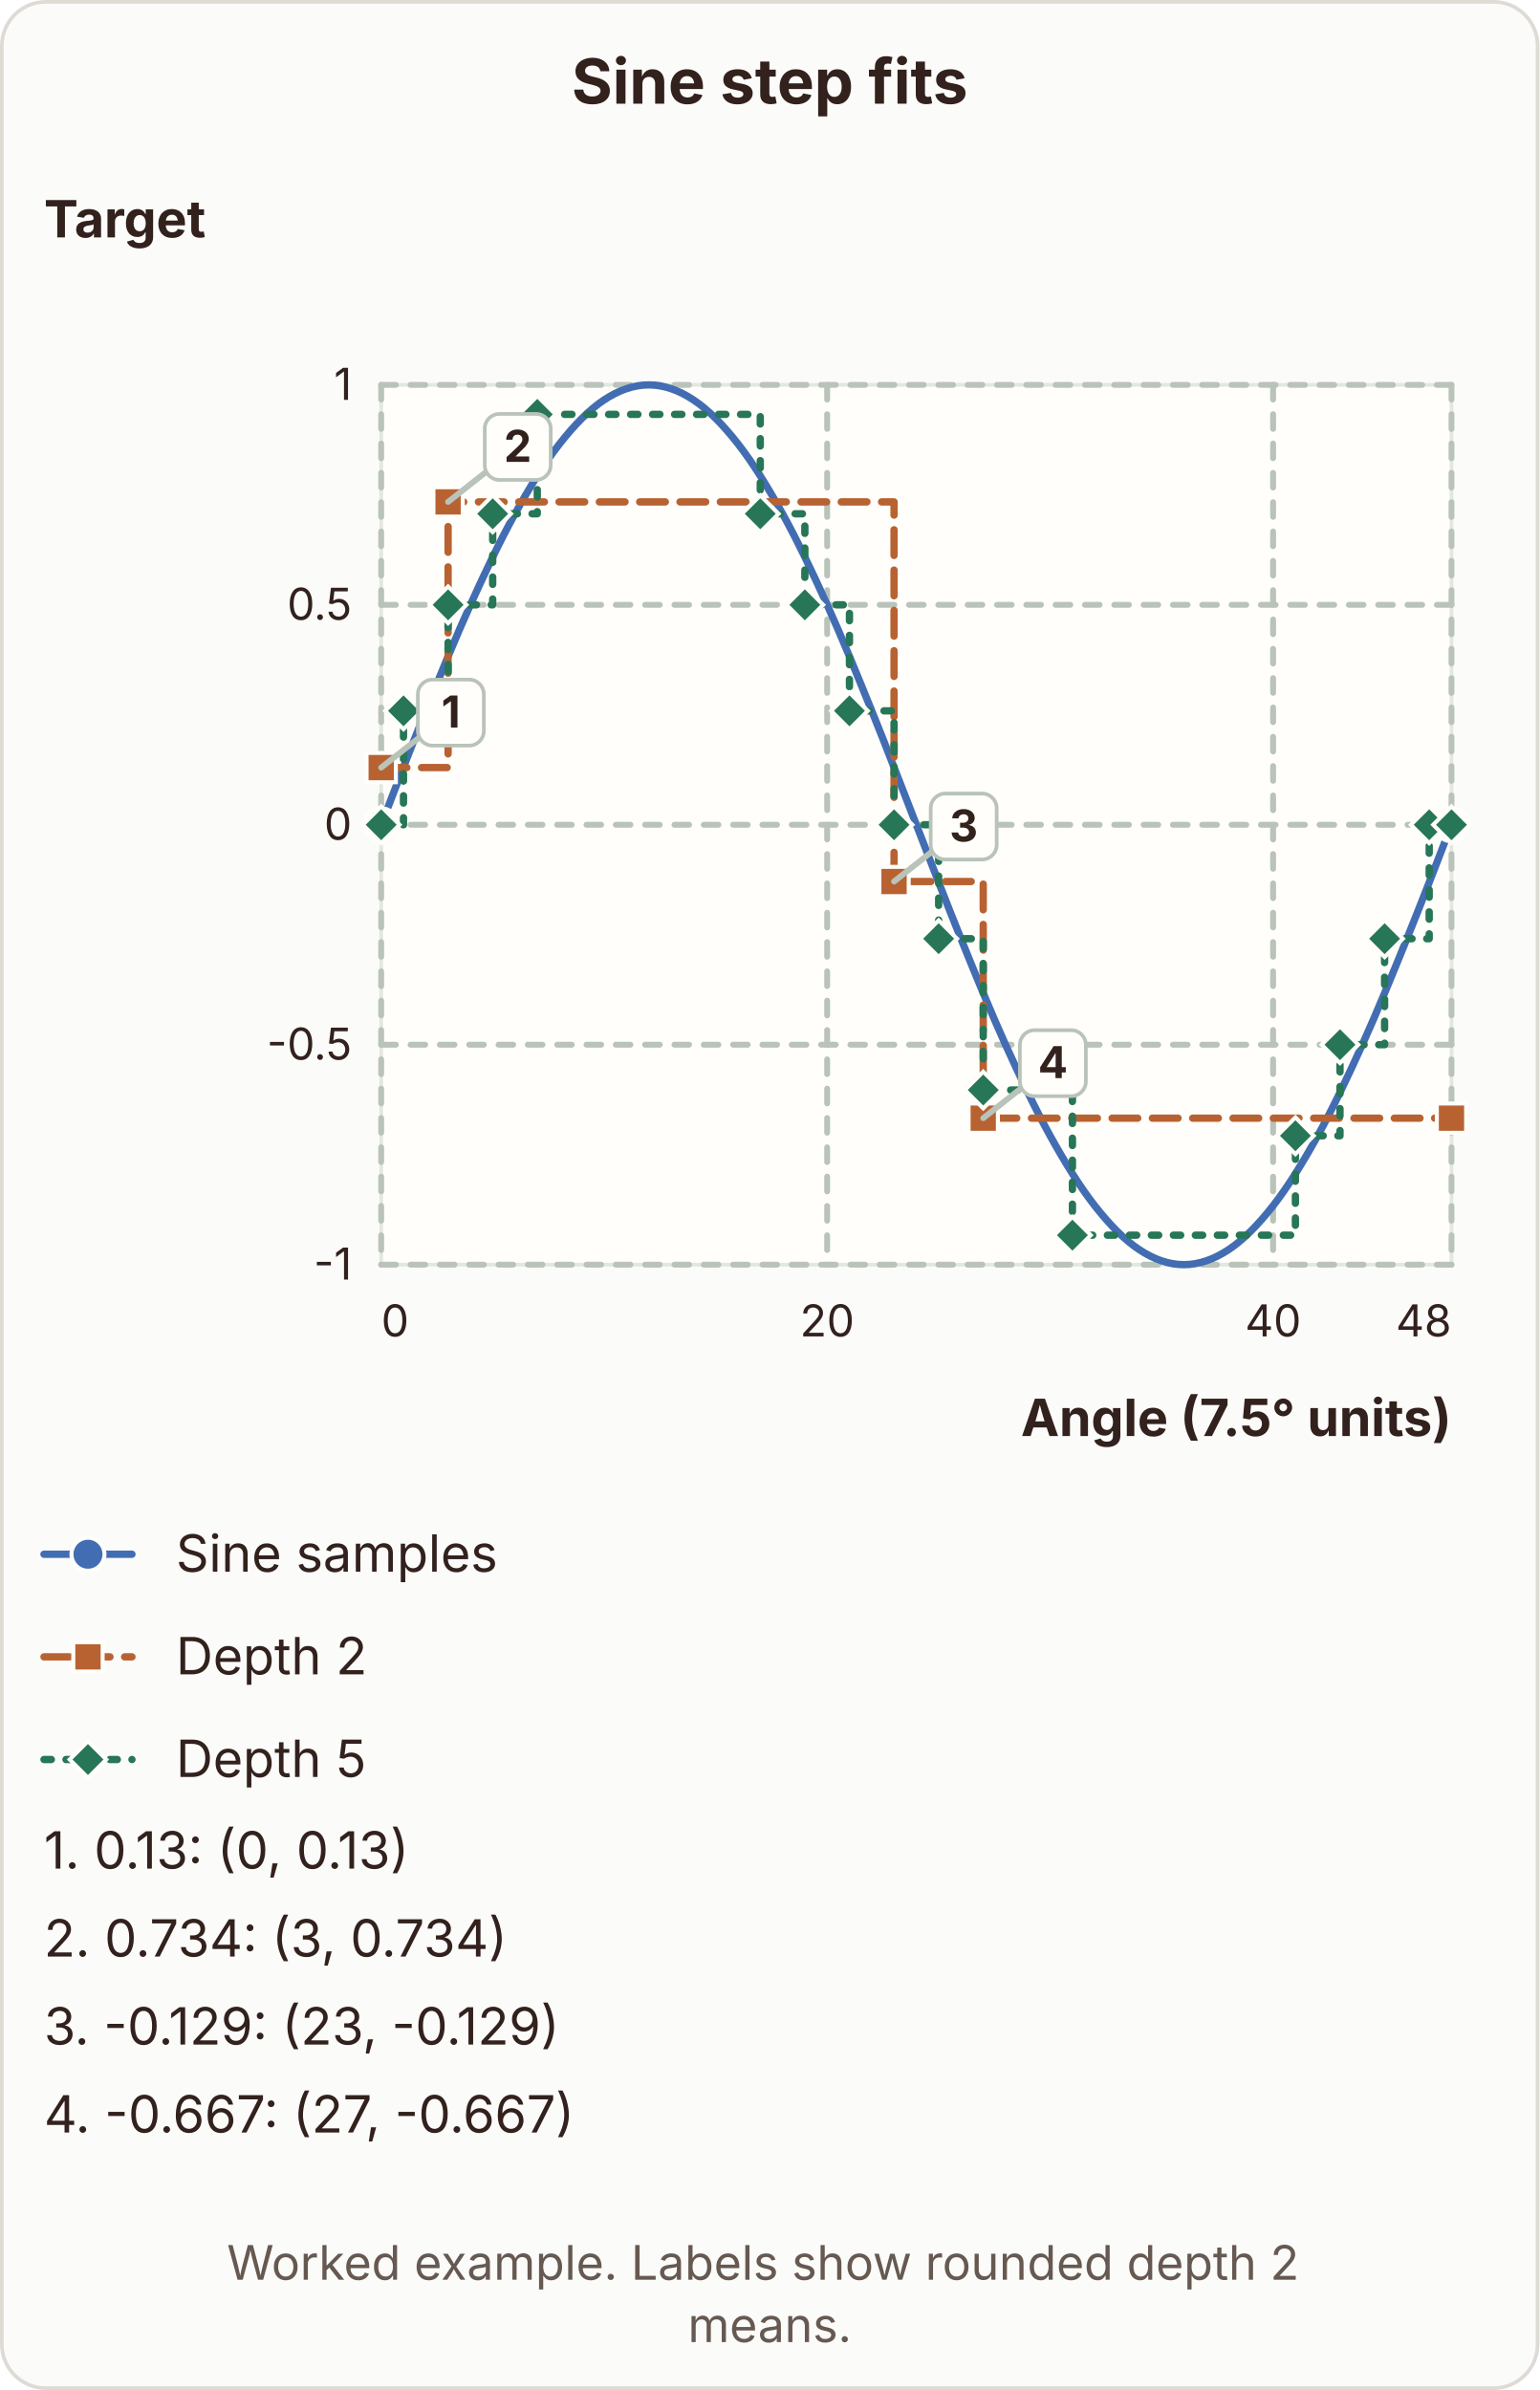
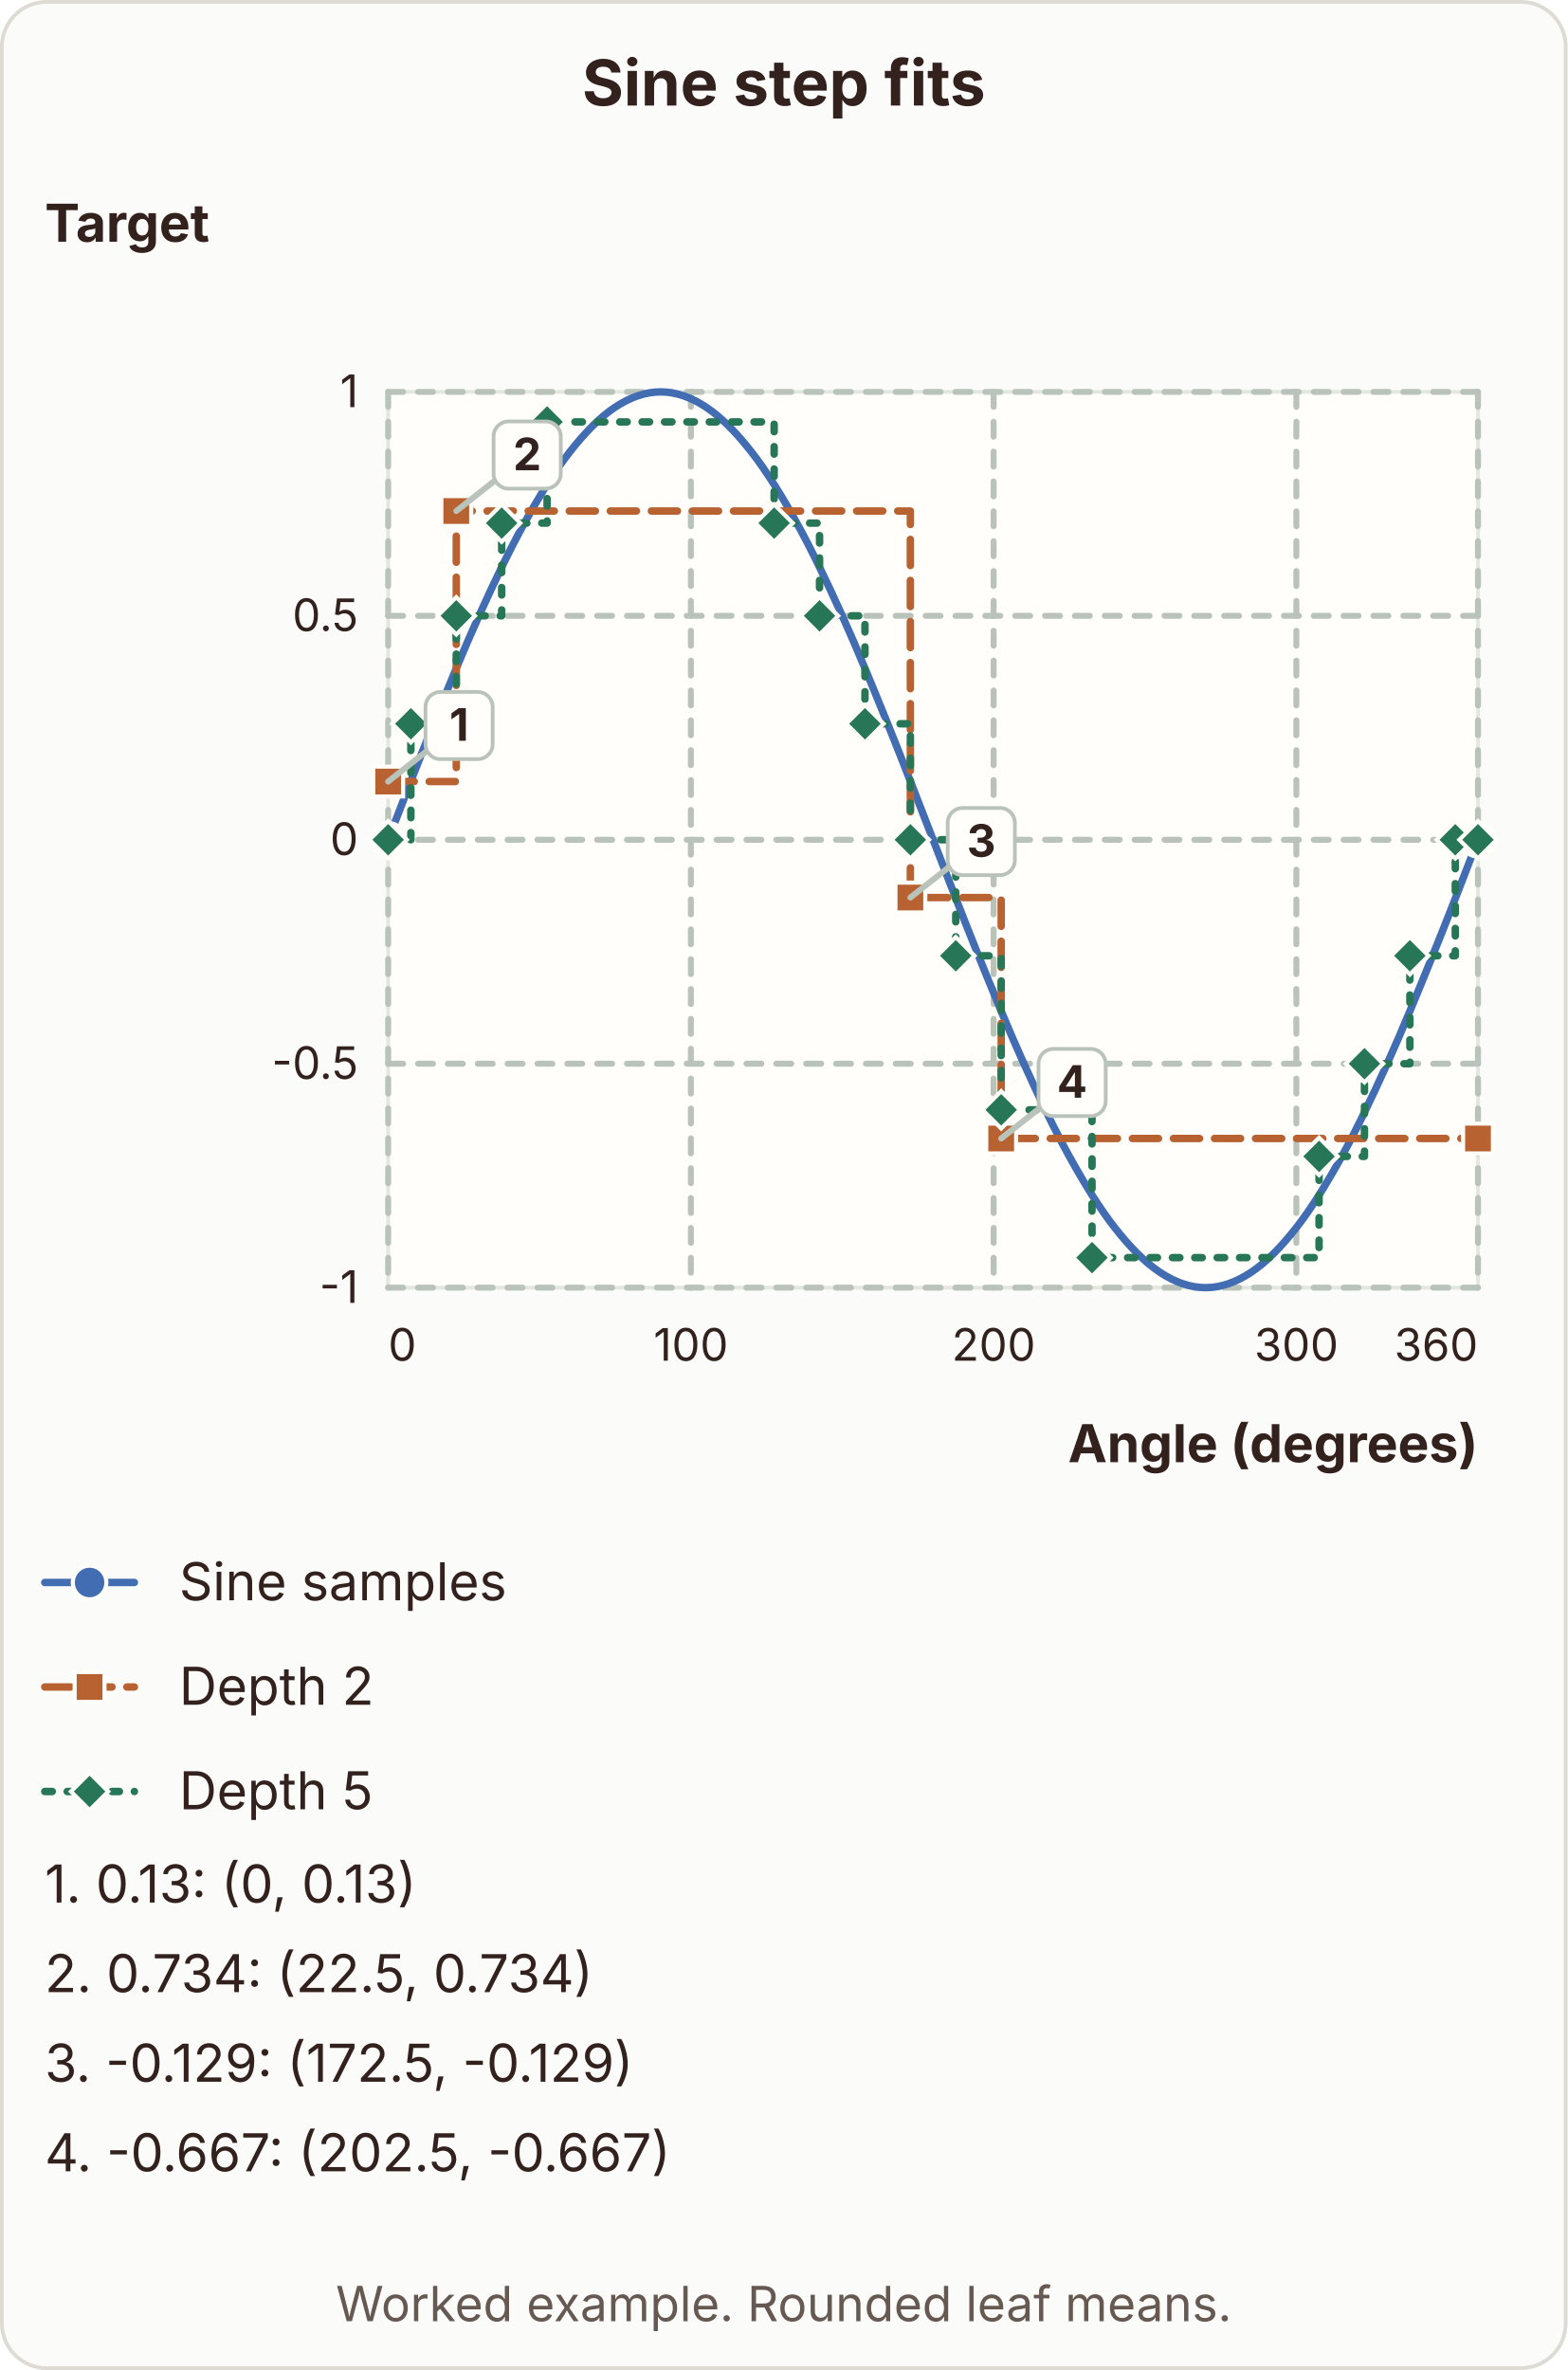
- <svg xmlns="http://www.w3.org/2000/svg" width="420" height="652" viewBox="0 0 420 652" role="img" aria-label="Sine step fits Angle (7.5° units): 0 to 48 Target: -1 to 1 Sine samples (line): (0, 0); (2, 0.259); (4, 0.5); (6, 0.707); (8, 0.866); (10, 0.966); (12, 1); (14, 0.966); (16, 0.866); (18, 0.707); (20, 0.5); (22, 0.259); (24, 0); (26, -0.259); (28, -0.5); (30, -0.707); (32, -0.866); (34, -0.966); (36, -1); (38, -0.966); (40, -0.866); (42, -0.707); (44, -0.5); (46, -0.259); (48, 0) Depth 2 (step): 0.13 (0, 0.13); 0.734 (3, 0.734); -0.129 (23, -0.129); -0.667 (27, -0.667); (48, -0.667) Depth 5 (step): (0, 0); (1, 0.259); (3, 0.5); (5, 0.707); (7, 0.933); (17, 0.707); (19, 0.5); (21, 0.259); (23, 0); (25, -0.259); (27, -0.603); (31, -0.933); (41, -0.707); (43, -0.5); (45, -0.259); (47, 0); (48, 0) Worked example. Labels show rounded depth 2 means." font-family="Inter, Liberation Sans, Arial, sans-serif" style="display:block;max-width:none;margin-inline:auto;--color-ink:#202723;--color-ink-2:#5d675f;--color-line:#e3e7e0;--viz-surface:#fffefa" data-tutor-diagram="coordinate-plot">
-   <rect x="0.5" y="0.5" width="419" height="651" rx="12" fill="var(--viz-surface, #fbfbfa)" stroke="var(--color-line, #dedad4)" />
+ <svg xmlns="http://www.w3.org/2000/svg" width="420" height="635" viewBox="0 0 420 635" role="img" aria-label="Sine step fits Angle (degrees): 0 to 360 Target: -1 to 1 Sine samples (line): (0, 0); (15, 0.259); (30, 0.5); (45, 0.707); (60, 0.866); (75, 0.966); (90, 1); (105, 0.966); (120, 0.866); (135, 0.707); (150, 0.5); (165, 0.259); (180, 0); (195, -0.259); (210, -0.5); (225, -0.707); (240, -0.866); (255, -0.966); (270, -1); (285, -0.966); (300, -0.866); (315, -0.707); (330, -0.5); (345, -0.259); (360, 0) Depth 2 (step): 0.13 (0, 0.13); 0.734 (22.5, 0.734); -0.129 (172.5, -0.129); -0.667 (202.5, -0.667); (360, -0.667) Depth 5 (step): (0, 0); (7.5, 0.259); (22.5, 0.5); (37.5, 0.707); (52.5, 0.933); (127.5, 0.707); (142.5, 0.5); (157.5, 0.259); (172.5, 0); (187.5, -0.259); (202.5, -0.603); (232.5, -0.933); (307.5, -0.707); (322.5, -0.5); (337.5, -0.259); (352.5, 0); (360, 0) Worked example. Rounded leaf means." font-family="Inter, Liberation Sans, Arial, sans-serif" style="display:block;max-width:none;margin-inline:auto;--color-ink:#202723;--color-ink-2:#5d675f;--color-line:#e3e7e0;--viz-surface:#fffefa" data-tutor-diagram="coordinate-plot">
+   <rect x="0.5" y="0.5" width="419" height="634" rx="12" fill="var(--viz-surface, #fbfbfa)" stroke="var(--color-line, #dedad4)" />
  <text x="210" y="22.5" fill="var(--color-ink, #32211c)" font-size="17" font-weight="700" text-anchor="middle">
    <tspan x="210" y="28.28">Sine step fits</tspan>
  </text>
  <g transform="translate(0 39)">
    <rect x="104" y="66" width="292" height="240" fill="#fffefa" stroke="#e3e7e0" stroke-width="1" data-tutor-plot-area="" />
    <text x="12" y="21" fill="var(--color-ink, #32211c)" font-size="14" font-weight="700" text-anchor="start">
      <tspan x="12" y="25.76">Target</tspan>
    </text>
    <polyline points="104,66 104,306" fill="none" stroke="#b9c3b9" stroke-width="1.6" stroke-dasharray="4 4" stroke-linecap="round" stroke-linejoin="round" />
-     <polyline points="225.667,66 225.667,306" fill="none" stroke="#b9c3b9" stroke-width="1.6" stroke-dasharray="4 4" stroke-linecap="round" stroke-linejoin="round" />
+     <polyline points="185.111,66 185.111,306" fill="none" stroke="#b9c3b9" stroke-width="1.6" stroke-dasharray="4 4" stroke-linecap="round" stroke-linejoin="round" />
+     <polyline points="266.222,66 266.222,306" fill="none" stroke="#b9c3b9" stroke-width="1.6" stroke-dasharray="4 4" stroke-linecap="round" stroke-linejoin="round" />
    <polyline points="347.333,66 347.333,306" fill="none" stroke="#b9c3b9" stroke-width="1.6" stroke-dasharray="4 4" stroke-linecap="round" stroke-linejoin="round" />
    <polyline points="396,66 396,306" fill="none" stroke="#b9c3b9" stroke-width="1.6" stroke-dasharray="4 4" stroke-linecap="round" stroke-linejoin="round" />
    <polyline points="104,306 396,306" fill="none" stroke="#b9c3b9" stroke-width="1.6" stroke-dasharray="4 4" stroke-linecap="round" stroke-linejoin="round" />
    <text x="96" y="306" fill="var(--color-ink, #32211c)" font-size="12" font-weight="400" text-anchor="end">
      <tspan x="96" y="310.08">-1</tspan>
    </text>
    <polyline points="104,246 396,246" fill="none" stroke="#b9c3b9" stroke-width="1.6" stroke-dasharray="4 4" stroke-linecap="round" stroke-linejoin="round" />
    <text x="96" y="246" fill="var(--color-ink, #32211c)" font-size="12" font-weight="400" text-anchor="end">
      <tspan x="96" y="250.08">-0.5</tspan>
    </text>
    <polyline points="104,186 396,186" fill="none" stroke="#b9c3b9" stroke-width="1.6" stroke-dasharray="4 4" stroke-linecap="round" stroke-linejoin="round" />
    <text x="96" y="186" fill="var(--color-ink, #32211c)" font-size="12" font-weight="400" text-anchor="end">
      <tspan x="96" y="190.08">0</tspan>
    </text>
    <polyline points="104,126 396,126" fill="none" stroke="#b9c3b9" stroke-width="1.6" stroke-dasharray="4 4" stroke-linecap="round" stroke-linejoin="round" />
    <text x="96" y="126" fill="var(--color-ink, #32211c)" font-size="12" font-weight="400" text-anchor="end">
      <tspan x="96" y="130.08">0.5</tspan>
    </text>
    <polyline points="104,66 396,66" fill="none" stroke="#b9c3b9" stroke-width="1.6" stroke-dasharray="4 4" stroke-linecap="round" stroke-linejoin="round" />
    <text x="96" y="66" fill="var(--color-ink, #32211c)" font-size="12" font-weight="400" text-anchor="end">
      <tspan x="96" y="70.08">1</tspan>
    </text>
    <text x="104" y="321.5" fill="var(--color-ink, #32211c)" font-size="12" font-weight="400" text-anchor="start">
      <tspan x="104" y="325.58">0</tspan>
    </text>
-     <text x="225.667" y="321.5" fill="var(--color-ink, #32211c)" font-size="12" font-weight="400" text-anchor="middle">
-       <tspan x="225.667" y="325.58">20</tspan>
+     <text x="185.111" y="321.5" fill="var(--color-ink, #32211c)" font-size="12" font-weight="400" text-anchor="middle">
+       <tspan x="185.111" y="325.58">100</tspan>
+     </text>
+     <text x="266.222" y="321.5" fill="var(--color-ink, #32211c)" font-size="12" font-weight="400" text-anchor="middle">
+       <tspan x="266.222" y="325.58">200</tspan>
    </text>
    <text x="347.333" y="321.5" fill="var(--color-ink, #32211c)" font-size="12" font-weight="400" text-anchor="middle">
-       <tspan x="347.333" y="325.58">40</tspan>
+       <tspan x="347.333" y="325.58">300</tspan>
    </text>
    <text x="396" y="321.5" fill="var(--color-ink, #32211c)" font-size="12" font-weight="400" text-anchor="end">
-       <tspan x="396" y="325.58">48</tspan>
+       <tspan x="396" y="325.58">360</tspan>
    </text>
    <text x="396" y="348" fill="var(--color-ink, #32211c)" font-size="14" font-weight="700" text-anchor="end">
-       <tspan x="396" y="352.76">Angle (7.5° units)</tspan>
+       <tspan x="396" y="352.76">Angle (degrees)</tspan>
    </text>
    <polyline points="12,385 36,385" fill="none" stroke="#426db2" stroke-width="2" stroke-linejoin="round" stroke-linecap="round" />
    <circle cx="24" cy="385" r="4.5" fill="#426db2" stroke="#fffefa" stroke-width="1.1" />
    <text x="48" y="385" fill="var(--color-ink, #32211c)" font-size="14" font-weight="400" text-anchor="start">
      <tspan x="48" y="389.76">Sine samples</tspan>
    </text>
    <polyline points="12,413 36,413" fill="none" stroke="#b86232" stroke-width="2" stroke-dasharray="7 4" stroke-linejoin="round" stroke-linecap="round" />
    <rect x="20" y="409" width="8" height="8" fill="#b86232" stroke="#fffefa" stroke-width="1.1" />
    <text x="48" y="413" fill="var(--color-ink, #32211c)" font-size="14" font-weight="400" text-anchor="start">
      <tspan x="48" y="417.76">Depth 2</tspan>
    </text>
    <polyline points="12,441 36,441" fill="none" stroke="#267657" stroke-width="2" stroke-dasharray="2 4" stroke-linejoin="round" stroke-linecap="round" />
    <polygon points="24,436 29,441 24,446 19,441" fill="#267657" stroke="#fffefa" stroke-width="1.1" />
    <text x="48" y="441" fill="var(--color-ink, #32211c)" font-size="14" font-weight="400" text-anchor="start">
      <tspan x="48" y="445.76">Depth 5</tspan>
    </text>
    <text x="12" y="466" fill="var(--color-ink, #32211c)" font-size="14" font-weight="400" text-anchor="start">
      <tspan x="12" y="470.76">1. 0.13: (0, 0.13)</tspan>
    </text>
    <text x="12" y="490" fill="var(--color-ink, #32211c)" font-size="14" font-weight="400" text-anchor="start">
-       <tspan x="12" y="494.76">2. 0.734: (3, 0.734)</tspan>
+       <tspan x="12" y="494.76">2. 0.734: (22.5, 0.734)</tspan>
    </text>
    <text x="12" y="514" fill="var(--color-ink, #32211c)" font-size="14" font-weight="400" text-anchor="start">
-       <tspan x="12" y="518.76">3. -0.129: (23, -0.129)</tspan>
+       <tspan x="12" y="518.76">3. -0.129: (172.5, -0.129)</tspan>
    </text>
    <text x="12" y="538" fill="var(--color-ink, #32211c)" font-size="14" font-weight="400" text-anchor="start">
-       <tspan x="12" y="542.76">4. -0.667: (27, -0.667)</tspan>
+       <tspan x="12" y="542.76">4. -0.667: (202.5, -0.667)</tspan>
    </text>
    <path d="M104,186C108.056,175.46 112.111,164.92 116.167,154.92C120.222,144.92 124.278,134.96 128.333,126C132.389,117.04 136.444,108.48 140.5,101.16C144.556,93.84 148.611,87.26 152.667,82.08C156.722,76.9 160.778,72.76 164.833,70.08C168.889,67.4 172.944,66 177,66C181.056,66 185.111,67.4 189.167,70.08C193.222,72.76 197.278,76.9 201.333,82.08C205.389,87.26 209.444,93.84 213.5,101.16C217.556,108.48 221.611,117.04 225.667,126C229.722,134.96 233.778,144.92 237.833,154.92C241.889,164.92 245.944,175.64 250,186C254.056,196.36 258.111,207.08 262.167,217.08C266.222,227.08 270.278,237.04 274.333,246C278.389,254.96 282.444,263.52 286.5,270.84C290.556,278.16 294.611,284.74 298.667,289.92C302.722,295.1 306.778,299.24 310.833,301.92C314.889,304.6 318.944,306 323,306C327.056,306 331.111,304.6 335.167,301.92C339.222,299.24 343.278,295.1 347.333,289.92C351.389,284.74 355.444,278.16 359.5,270.84C363.556,263.52 367.611,254.96 371.667,246C375.722,237.04 379.778,227.08 383.833,217.08C387.889,207.08 391.944,196.54 396,186" fill="none" stroke="#426db2" stroke-width="2" stroke-linejoin="round" stroke-linecap="round" data-tutor-plot-series="Sine samples" />
    <polyline points="104,170.4 122.25,170.4 122.25,97.92 243.917,97.92 243.917,201.48 268.25,201.48 268.25,266.04 396,266.04 396,266.04" fill="none" stroke="#b86232" stroke-width="2" stroke-dasharray="7 4" stroke-linejoin="round" stroke-linecap="round" data-tutor-plot-series="Depth 2" />
    <polyline points="104,186 110.083,186 110.083,154.92 122.25,154.92 122.25,126 134.417,126 134.417,101.16 146.583,101.16 146.583,74.04 207.417,74.04 207.417,101.16 219.583,101.16 219.583,126 231.75,126 231.75,154.92 243.917,154.92 243.917,186 256.083,186 256.083,217.08 268.25,217.08 268.25,258.36 292.583,258.36 292.583,297.96 353.417,297.96 353.417,270.84 365.583,270.84 365.583,246 377.75,246 377.75,217.08 389.917,217.08 389.917,186 396,186 396,186" fill="none" stroke="#267657" stroke-width="2" stroke-dasharray="2 4" stroke-linejoin="round" stroke-linecap="round" data-tutor-plot-series="Depth 5" />
    <circle cx="104" cy="186" r="4.5" fill="#426db2" stroke="#fffefa" stroke-width="1.1" data-tutor-coordinate-point="0,0" />
-     <circle cx="396" cy="186" r="4.5" fill="#426db2" stroke="#fffefa" stroke-width="1.1" data-tutor-coordinate-point="48,0" />
+     <circle cx="396" cy="186" r="4.5" fill="#426db2" stroke="#fffefa" stroke-width="1.1" data-tutor-coordinate-point="360,0" />
    <rect x="100" y="166.4" width="8" height="8" fill="#b86232" stroke="#fffefa" stroke-width="1.1" data-tutor-coordinate-point="0,0.13" />
-     <rect x="118.25" y="93.92" width="8" height="8" fill="#b86232" stroke="#fffefa" stroke-width="1.1" data-tutor-coordinate-point="3,0.734" />
-     <rect x="239.917" y="197.48" width="8" height="8" fill="#b86232" stroke="#fffefa" stroke-width="1.1" data-tutor-coordinate-point="23,-0.129" />
-     <rect x="264.25" y="262.04" width="8" height="8" fill="#b86232" stroke="#fffefa" stroke-width="1.1" data-tutor-coordinate-point="27,-0.667" />
-     <rect x="392" y="262.04" width="8" height="8" fill="#b86232" stroke="#fffefa" stroke-width="1.1" data-tutor-coordinate-point="48,-0.667" />
+     <rect x="118.25" y="93.92" width="8" height="8" fill="#b86232" stroke="#fffefa" stroke-width="1.1" data-tutor-coordinate-point="22.5,0.734" />
+     <rect x="239.917" y="197.48" width="8" height="8" fill="#b86232" stroke="#fffefa" stroke-width="1.1" data-tutor-coordinate-point="172.5,-0.129" />
+     <rect x="264.25" y="262.04" width="8" height="8" fill="#b86232" stroke="#fffefa" stroke-width="1.1" data-tutor-coordinate-point="202.5,-0.667" />
+     <rect x="392" y="262.04" width="8" height="8" fill="#b86232" stroke="#fffefa" stroke-width="1.1" data-tutor-coordinate-point="360,-0.667" />
    <polygon points="104,181 109,186 104,191 99,186" fill="#267657" stroke="#fffefa" stroke-width="1.1" data-tutor-coordinate-point="0,0" />
-     <polygon points="110.083,149.92 115.083,154.92 110.083,159.92 105.083,154.92" fill="#267657" stroke="#fffefa" stroke-width="1.1" data-tutor-coordinate-point="1,0.259" />
-     <polygon points="122.25,121 127.25,126 122.25,131 117.25,126" fill="#267657" stroke="#fffefa" stroke-width="1.1" data-tutor-coordinate-point="3,0.5" />
-     <polygon points="134.417,96.16 139.417,101.16 134.417,106.16 129.417,101.16" fill="#267657" stroke="#fffefa" stroke-width="1.1" data-tutor-coordinate-point="5,0.707" />
-     <polygon points="146.583,69.04 151.583,74.04 146.583,79.04 141.583,74.04" fill="#267657" stroke="#fffefa" stroke-width="1.1" data-tutor-coordinate-point="7,0.933" />
-     <polygon points="207.417,96.16 212.417,101.16 207.417,106.16 202.417,101.16" fill="#267657" stroke="#fffefa" stroke-width="1.1" data-tutor-coordinate-point="17,0.707" />
-     <polygon points="219.583,121 224.583,126 219.583,131 214.583,126" fill="#267657" stroke="#fffefa" stroke-width="1.1" data-tutor-coordinate-point="19,0.5" />
-     <polygon points="231.75,149.92 236.75,154.92 231.75,159.92 226.75,154.92" fill="#267657" stroke="#fffefa" stroke-width="1.1" data-tutor-coordinate-point="21,0.259" />
-     <polygon points="243.917,181 248.917,186 243.917,191 238.917,186" fill="#267657" stroke="#fffefa" stroke-width="1.1" data-tutor-coordinate-point="23,0" />
-     <polygon points="256.083,212.08 261.083,217.08 256.083,222.08 251.083,217.08" fill="#267657" stroke="#fffefa" stroke-width="1.1" data-tutor-coordinate-point="25,-0.259" />
-     <polygon points="268.25,253.36 273.25,258.36 268.25,263.36 263.25,258.36" fill="#267657" stroke="#fffefa" stroke-width="1.1" data-tutor-coordinate-point="27,-0.603" />
-     <polygon points="292.583,292.96 297.583,297.96 292.583,302.96 287.583,297.96" fill="#267657" stroke="#fffefa" stroke-width="1.1" data-tutor-coordinate-point="31,-0.933" />
-     <polygon points="353.417,265.84 358.417,270.84 353.417,275.84 348.417,270.84" fill="#267657" stroke="#fffefa" stroke-width="1.1" data-tutor-coordinate-point="41,-0.707" />
-     <polygon points="365.583,241 370.583,246 365.583,251 360.583,246" fill="#267657" stroke="#fffefa" stroke-width="1.1" data-tutor-coordinate-point="43,-0.5" />
-     <polygon points="377.75,212.08 382.75,217.08 377.75,222.08 372.75,217.08" fill="#267657" stroke="#fffefa" stroke-width="1.1" data-tutor-coordinate-point="45,-0.259" />
-     <polygon points="389.917,181 394.917,186 389.917,191 384.917,186" fill="#267657" stroke="#fffefa" stroke-width="1.1" data-tutor-coordinate-point="47,0" />
-     <polygon points="396,181 401,186 396,191 391,186" fill="#267657" stroke="#fffefa" stroke-width="1.1" data-tutor-coordinate-point="48,0" />
+     <polygon points="110.083,149.92 115.083,154.92 110.083,159.92 105.083,154.92" fill="#267657" stroke="#fffefa" stroke-width="1.1" data-tutor-coordinate-point="7.5,0.259" />
+     <polygon points="122.25,121 127.25,126 122.25,131 117.25,126" fill="#267657" stroke="#fffefa" stroke-width="1.1" data-tutor-coordinate-point="22.5,0.5" />
+     <polygon points="134.417,96.16 139.417,101.16 134.417,106.16 129.417,101.16" fill="#267657" stroke="#fffefa" stroke-width="1.1" data-tutor-coordinate-point="37.5,0.707" />
+     <polygon points="146.583,69.04 151.583,74.04 146.583,79.04 141.583,74.04" fill="#267657" stroke="#fffefa" stroke-width="1.1" data-tutor-coordinate-point="52.5,0.933" />
+     <polygon points="207.417,96.16 212.417,101.16 207.417,106.16 202.417,101.16" fill="#267657" stroke="#fffefa" stroke-width="1.1" data-tutor-coordinate-point="127.5,0.707" />
+     <polygon points="219.583,121 224.583,126 219.583,131 214.583,126" fill="#267657" stroke="#fffefa" stroke-width="1.1" data-tutor-coordinate-point="142.5,0.5" />
+     <polygon points="231.75,149.92 236.75,154.92 231.75,159.92 226.75,154.92" fill="#267657" stroke="#fffefa" stroke-width="1.1" data-tutor-coordinate-point="157.5,0.259" />
+     <polygon points="243.917,181 248.917,186 243.917,191 238.917,186" fill="#267657" stroke="#fffefa" stroke-width="1.1" data-tutor-coordinate-point="172.5,0" />
+     <polygon points="256.083,212.08 261.083,217.08 256.083,222.08 251.083,217.08" fill="#267657" stroke="#fffefa" stroke-width="1.1" data-tutor-coordinate-point="187.5,-0.259" />
+     <polygon points="268.25,253.36 273.25,258.36 268.25,263.36 263.25,258.36" fill="#267657" stroke="#fffefa" stroke-width="1.1" data-tutor-coordinate-point="202.5,-0.603" />
+     <polygon points="292.583,292.96 297.583,297.96 292.583,302.96 287.583,297.96" fill="#267657" stroke="#fffefa" stroke-width="1.1" data-tutor-coordinate-point="232.5,-0.933" />
+     <polygon points="353.417,265.84 358.417,270.84 353.417,275.84 348.417,270.84" fill="#267657" stroke="#fffefa" stroke-width="1.1" data-tutor-coordinate-point="307.5,-0.707" />
+     <polygon points="365.583,241 370.583,246 365.583,251 360.583,246" fill="#267657" stroke="#fffefa" stroke-width="1.1" data-tutor-coordinate-point="322.5,-0.5" />
+     <polygon points="377.75,212.08 382.75,217.08 377.75,222.08 372.75,217.08" fill="#267657" stroke="#fffefa" stroke-width="1.1" data-tutor-coordinate-point="337.5,-0.259" />
+     <polygon points="389.917,181 394.917,186 389.917,191 384.917,186" fill="#267657" stroke="#fffefa" stroke-width="1.1" data-tutor-coordinate-point="352.5,0" />
+     <polygon points="396,181 401,186 396,191 391,186" fill="#267657" stroke="#fffefa" stroke-width="1.1" data-tutor-coordinate-point="360,0" />
    <polyline points="104,170.4 123,155.4" fill="none" stroke="#b9c3b9" stroke-width="1.6" stroke-linecap="round" stroke-linejoin="round" />
    <rect x="114" y="146.4" width="18" height="18" rx="4" fill="#fffefa" stroke="#b9c3b9" stroke-width="1" data-tutor-plot-badge="1" />
    <text x="123" y="155.4" fill="var(--color-ink, #32211c)" font-size="12" font-weight="700" text-anchor="middle">
      <tspan x="123" y="159.48">1</tspan>
    </text>
    <polyline points="122.25,97.92 141.25,82.92" fill="none" stroke="#b9c3b9" stroke-width="1.6" stroke-linecap="round" stroke-linejoin="round" />
    <rect x="132.25" y="73.92" width="18" height="18" rx="4" fill="#fffefa" stroke="#b9c3b9" stroke-width="1" data-tutor-plot-badge="2" />
    <text x="141.25" y="82.92" fill="var(--color-ink, #32211c)" font-size="12" font-weight="700" text-anchor="middle">
      <tspan x="141.25" y="87">2</tspan>
    </text>
    <polyline points="243.917,201.48 262.917,186.48" fill="none" stroke="#b9c3b9" stroke-width="1.6" stroke-linecap="round" stroke-linejoin="round" />
    <rect x="253.917" y="177.48" width="18" height="18" rx="4" fill="#fffefa" stroke="#b9c3b9" stroke-width="1" data-tutor-plot-badge="3" />
    <text x="262.917" y="186.48" fill="var(--color-ink, #32211c)" font-size="12" font-weight="700" text-anchor="middle">
      <tspan x="262.917" y="190.56">3</tspan>
    </text>
    <polyline points="268.25,266.04 287.25,251.04" fill="none" stroke="#b9c3b9" stroke-width="1.6" stroke-linecap="round" stroke-linejoin="round" />
    <rect x="278.25" y="242.04" width="18" height="18" rx="4" fill="#fffefa" stroke="#b9c3b9" stroke-width="1" data-tutor-plot-badge="4" />
    <text x="287.25" y="251.04" fill="var(--color-ink, #32211c)" font-size="12" font-weight="700" text-anchor="middle">
      <tspan x="287.25" y="255.12">4</tspan>
    </text>
  </g>
-   <text x="210" y="626" fill="var(--color-ink-2, #665951)" font-size="13" font-weight="400" text-anchor="middle">
-     <tspan x="210" y="621.92">Worked example. Labels show rounded depth 2</tspan>
-     <tspan x="210" y="638.92">means.</tspan>
+   <text x="210" y="617.5" fill="var(--color-ink-2, #665951)" font-size="13" font-weight="400" text-anchor="middle">
+     <tspan x="210" y="621.92">Worked example. Rounded leaf means.</tspan>
  </text>
</svg>
